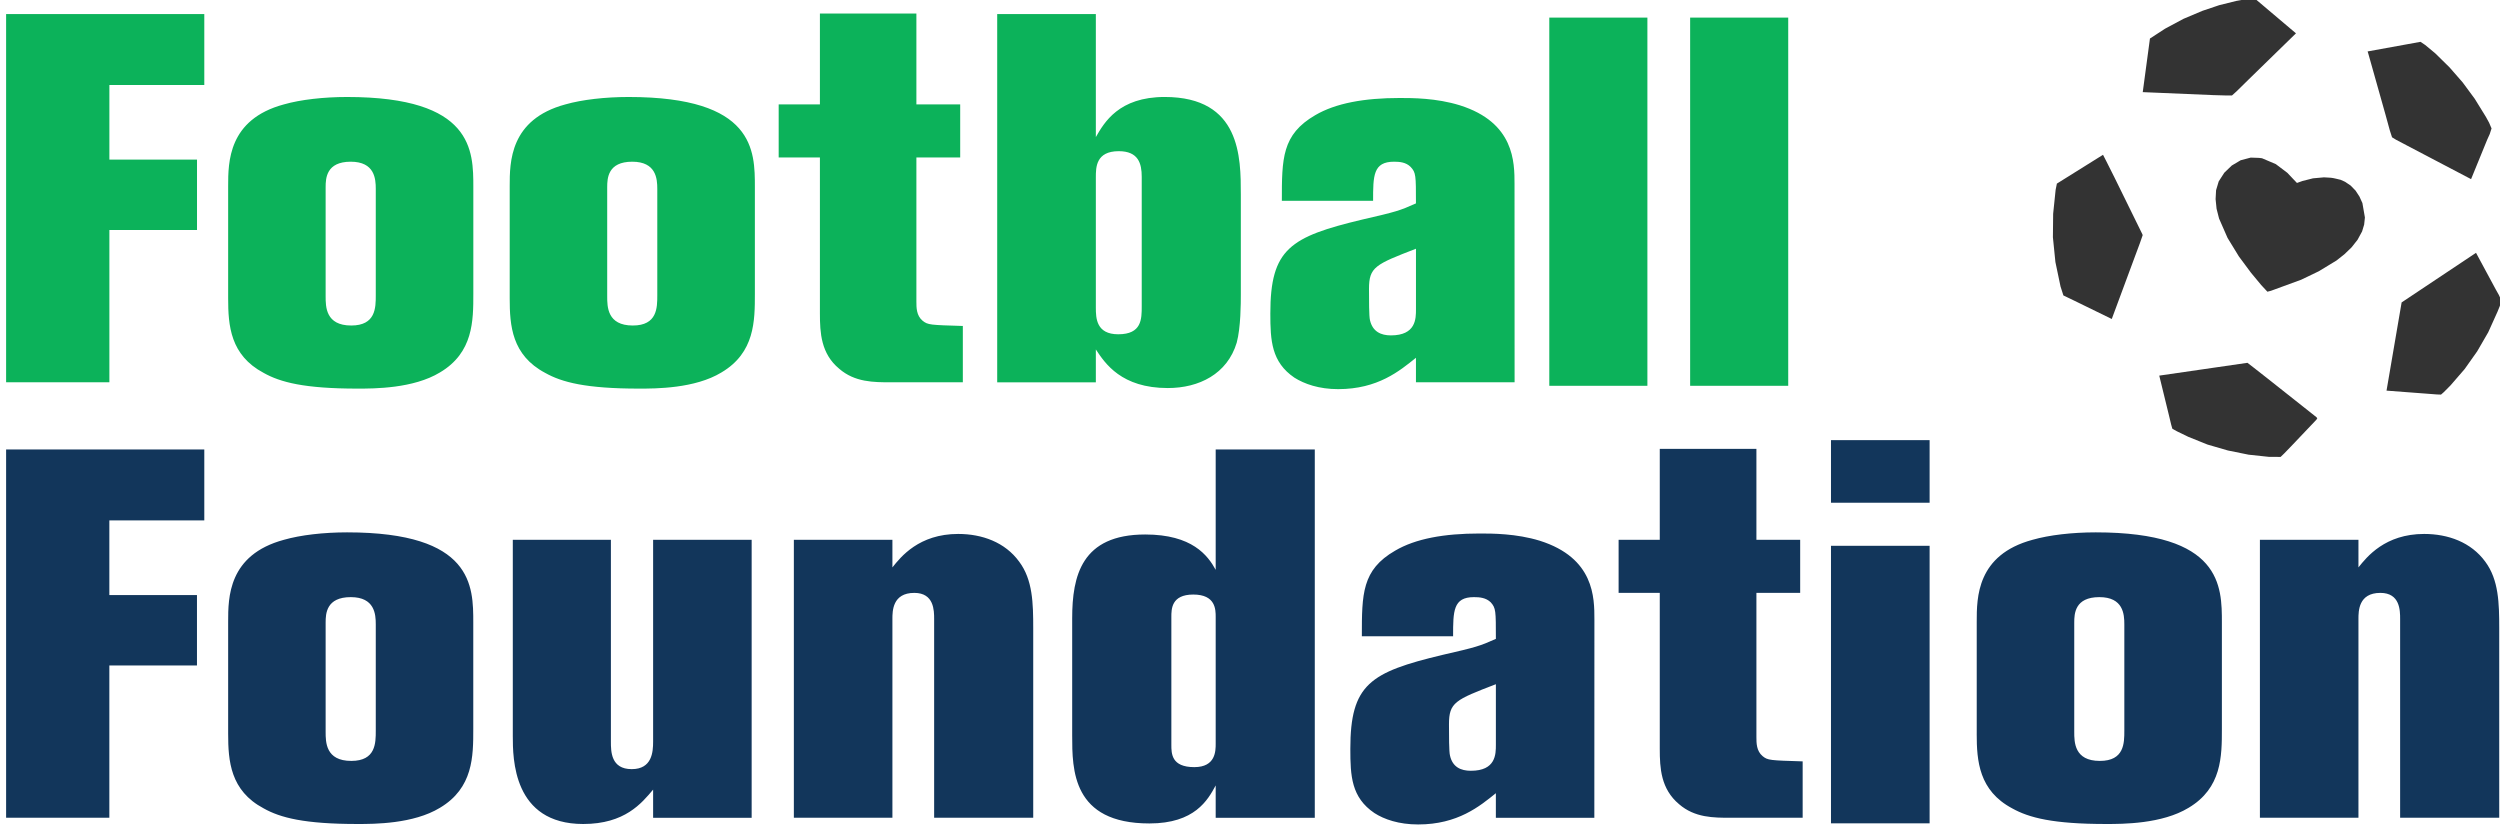
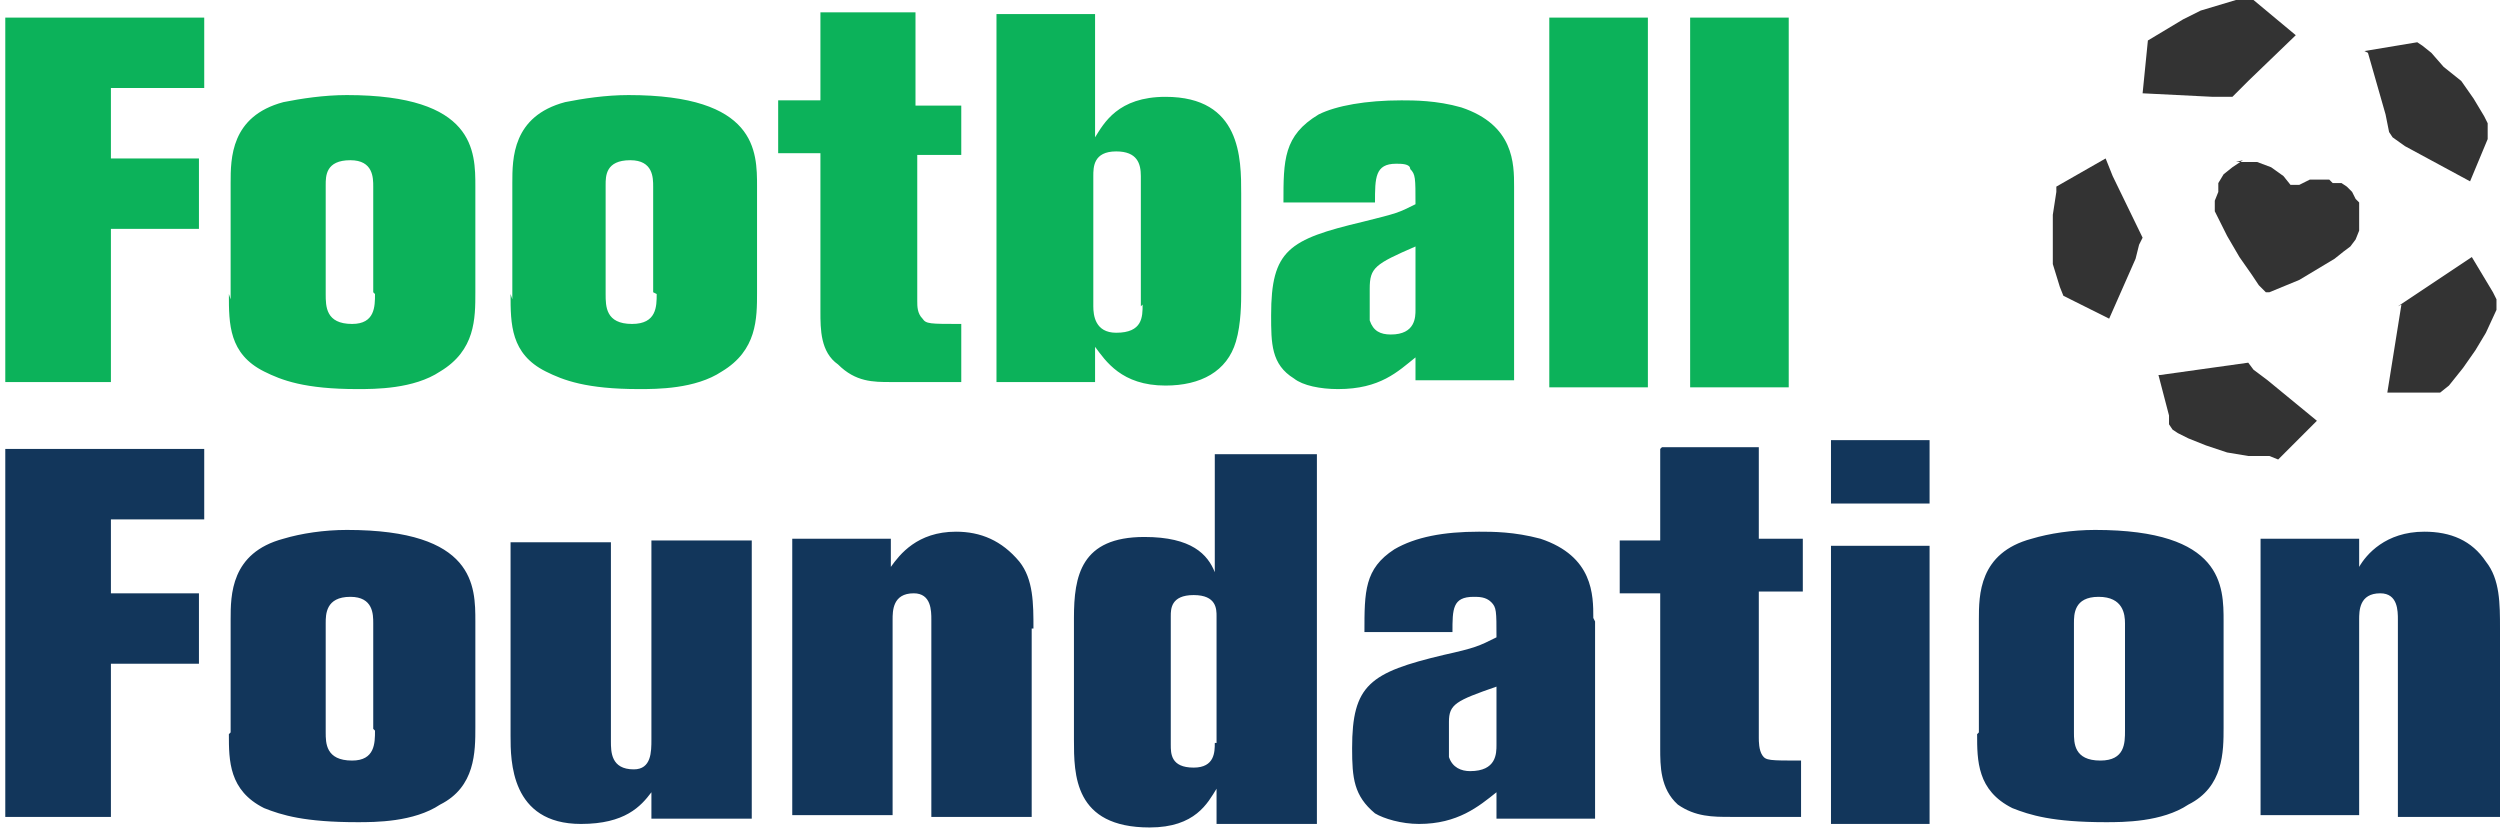
- <svg xmlns="http://www.w3.org/2000/svg" width="142" height="47" viewBox="0 0 142 47">
-   <path d="M104 31v15.764h5.602v-15.764h-5.602zm0-6v3.557h5.602v-3.557h-5.602zm-19.034 17.301v-3.438c-2.312.889-2.664 1.033-2.664 2.281 0 .59 0 1.567.058 1.774.145.653.617.862 1.184.862 1.422.001 1.422-.944 1.422-1.479m5.596-7.113l-.004 11.262h-5.593v-1.396c-.92.743-2.166 1.775-4.414 1.775-1.101 0-1.926-.289-2.485-.648-1.311-.889-1.367-2.104-1.367-3.645 0-3.672 1.127-4.352 5.219-5.334 1.92-.44 2.128-.502 3.048-.914 0-1.603 0-1.748-.291-2.075-.271-.265-.629-.296-.956-.296-1.183 0-1.183.799-1.183 2.222h-5.183c0-2.399 0-3.771 1.889-4.86 1.164-.686 2.789-.976 4.804-.976.712 0 2.077 0 3.412.41 3.104.98 3.104 3.234 3.104 4.475zm-90.215-9.659v20.92h5.864v-8.649h4.977v-3.999h-4.977v-4.242h5.393v-4.03h-11.257zm12.612 16.144c0 1.547.12 3.235 2.014 4.241.951.535 2.314.889 5.335.889.945 0 3.168 0 4.679-.919 1.895-1.126 1.895-2.935 1.895-4.476v-6.045c0-2.065 0-5.125-7.168-5.125-1.332 0-2.638.151-3.585.422-3.17.856-3.17 3.287-3.17 4.652v6.361zm8.385-.171c0 .705 0 1.718-1.391 1.718-1.457 0-1.457-1.069-1.457-1.655v-6.201c0-.504.034-1.447 1.428-1.447 1.361 0 1.42.976 1.42 1.541v6.044zm15.753-10.842v11.464c0 .587-.059 1.563-1.215 1.563-1.183 0-1.183-1.008-1.183-1.563v-11.464h-5.572v11.137c0 1.271 0 5.006 4 5.006 2.368 0 3.319-1.184 3.97-1.953v1.601h5.597v-15.79h-5.597v-.001zm21.59 5.031c0-1.424-.025-2.758-.799-3.79-.8-1.101-2.103-1.573-3.464-1.573-2.227 0-3.26 1.303-3.735 1.9v-1.568h-5.598v15.789h5.598v-11.293c0-.441 0-1.48 1.243-1.48 1.127 0 1.127 1.008 1.127 1.48v11.293h5.628v-10.758zm10.364-10.162v6.838c-.447-.818-1.334-2.008-4.003-2.008-3.614 0-4.148 2.342-4.148 4.766v6.641c0 1.953 0 5.006 4.387 5.006 2.575 0 3.317-1.329 3.764-2.16v1.838h5.629v-20.92h-5.629v-.001zm0 16.709c0 .416 0 1.335-1.215 1.335-1.303 0-1.303-.774-1.303-1.272v-7.258c0-.447 0-1.273 1.246-1.273 1.272 0 1.272.857 1.272 1.273v7.195zm25.224-16.74v5.162h-2.338v3.016h2.338v8.858c0 1.101.062 2.28 1.1 3.147.889.768 1.953.768 2.93.768h4.086v-3.203c-1.858-.058-1.984-.058-2.274-.297-.353-.295-.353-.742-.353-1.095v-8.179h2.486v-3.016h-2.486v-5.162h-5.489v.001zm18.002 16.175c0 1.547.124 3.235 2.014 4.241.956.535 2.316.889 5.338.889.95 0 3.172 0 4.682-.919 1.892-1.126 1.892-2.935 1.892-4.476v-6.045c0-2.065 0-5.125-7.165-5.125-1.335 0-2.638.151-3.588.422-3.172.856-3.172 3.287-3.172 4.652v6.361h-.001zm8.385-.171c0 .705 0 1.718-1.391 1.718-1.454 0-1.454-1.069-1.454-1.655v-6.201c0-.504.032-1.447 1.427-1.447 1.361 0 1.418.976 1.418 1.541v6.044zm21.294-5.811c0-1.424-.026-2.758-.795-3.79-.804-1.101-2.103-1.573-3.47-1.573-2.221 0-3.254 1.303-3.731 1.9v-1.568h-5.597v15.789h5.597v-11.293c0-.441 0-1.48 1.245-1.48 1.122 0 1.122 1.008 1.122 1.48v11.293h5.629v-10.758z" fill="#12365B" />
-   <path d="M80.427 17.57v-3.442c-2.31.893-2.668 1.039-2.668 2.285 0 .596 0 1.573.056 1.775.151.654.629.862 1.186.862 1.426 0 1.426-.95 1.426-1.48m5.598-7.113l.004 11.256h-5.603v-1.391c-.924.743-2.164 1.781-4.418 1.781-1.091 0-1.921-.295-2.487-.653-1.304-.889-1.366-2.104-1.366-3.646 0-3.676 1.132-4.351 5.217-5.332 1.922-.442 2.13-.504 3.054-.919 0-1.6 0-1.75-.302-2.072-.264-.265-.622-.296-.943-.296-1.189 0-1.189.8-1.189 2.222h-5.183c0-2.399 0-3.764 1.896-4.865 1.158-.68 2.783-.976 4.797-.976.717 0 2.077 0 3.417.415 3.106.98 3.106 3.235 3.106 4.476zm-85.678-9.658v20.915h5.866v-8.65h4.977v-3.999h-4.977v-4.237h5.391v-4.029h-11.257zm12.612 16.149c0 1.541.12 3.224 2.014 4.231.951.535 2.314.894 5.333.894.95 0 3.17 0 4.683-.918 1.896-1.123 1.896-2.935 1.896-4.473v-6.048c0-2.072 0-5.125-7.171-5.125-1.332 0-2.638.15-3.585.42-3.17.852-3.17 3.287-3.17 4.647v6.372zm8.385-.177c0 .706 0 1.718-1.394 1.718-1.454 0-1.454-1.069-1.454-1.661v-6.194c0-.504.034-1.449 1.425-1.449 1.364 0 1.423.976 1.423 1.542v6.044zm7.607.177c0 1.541.117 3.224 2.014 4.231.948.535 2.312.894 5.333.894.95 0 3.173 0 4.681-.918 1.898-1.123 1.898-2.935 1.898-4.473v-6.048c0-2.072 0-5.125-7.171-5.125-1.334 0-2.637.15-3.588.42-3.167.852-3.167 3.287-3.167 4.647v6.372zm8.383-.177c0 .706 0 1.718-1.391 1.718-1.454 0-1.454-1.069-1.454-1.661v-6.194c0-.504.033-1.449 1.422-1.449 1.363 0 1.423.976 1.423 1.542v6.044zm9.237-16.003v5.161h-2.342v3.016h2.342v8.859c0 1.095.059 2.284 1.096 3.141.887.769 1.957.769 2.93.769h4.092v-3.199c-1.864-.057-1.983-.057-2.284-.296-.354-.296-.354-.742-.354-1.095v-8.179h2.488v-3.016h-2.488v-5.161h-5.48zm10.07 20.947h5.603v-1.866c.529.8 1.454 2.192 4.086 2.192 1.776 0 3.38-.8 3.915-2.576.234-.862.234-2.284.234-2.726v-5.691c0-2.103 0-5.54-4.326-5.54-2.606 0-3.437 1.454-3.909 2.279v-6.988h-5.603v20.916zm8.209-4.322c0 .737 0 1.594-1.334 1.594-1.246 0-1.272-.914-1.272-1.511v-7.404c0-.561 0-1.485 1.303-1.485 1.121 0 1.303.711 1.303 1.454v7.352zm23.15-16.393v20.915h5.572v-20.915h-5.572zm8 0v20.915h5.571v-20.915h-5.571z" fill="#0CB25A" />
-   <path d="M122.646 21.335l.014.06.535 2.19.127.53.064.226.02.022.248.137.647.314 1.083.436 1.163.338 1.175.238 1.147.123.67.004.198-.191.385-.398 1.449-1.524.051-.084-.051-.062-2.773-2.195-.77-.604-.373-.287-5.009.727zm13.766-4.157l-.857 5.01 2.354.178.505.039.236.008.154-.135.379-.381.808-.933.713-1.008.628-1.084.529-1.173.127-.314.09-.318-.141-.311-.179-.318-1.12-2.078-4.226 2.818zm-9.141-8.076l-.506.3-.424.408-.318.493-.15.501-.027.507.055.544.142.559.483 1.101.643 1.051.686.924.58.699.353.38.202-.052 1.716-.628 1.004-.483 1.004-.61.45-.356.404-.389.341-.432.258-.474.117-.389.043-.403-.142-.817-.168-.371-.22-.337-.278-.286-.318-.215-.249-.113-.253-.061-.15-.033-.083-.014-.071-.01-.394-.023-.623.056-.597.151-.314.112-.183-.192-.366-.386-.652-.492-.783-.333-.141-.018-.084-.005-.417-.014-.57.15zm-10.44 1.327l-.071.352-.141 1.361-.014 1.336.142 1.407.291 1.388.163.508.613.295 2.131 1.041h.004l1.304-3.518.295-.793.155-.445-.014-.052-1.586-3.227-.469-.934-.183-.356-2.62 1.637zm17.653-7.508v.013l.033.104.973 3.452.252.919.126.389.229.141.633.333 3.627 1.903.914-2.236.146-.324.103-.319-.14-.328-.188-.342-.629-1.018-.685-.929-.745-.853-.812-.798-.571-.474-.267-.178-2.999.545zm-6.894-2.97l-.572.103-.967.24-.947.319-1.078.455-1.051.562-.858.559-.407 3.029-.006.015 4.01.169.766.022h.295l.264-.238.697-.685 2.675-2.608-2.38-2.013-.441.071z" fill="#333" />
+ <svg xmlns="http://www.w3.org/2000/svg" width="142" height="47">
+   <path fill="#12365b" d="M104 31v15.8h5.6V31H104zm0-6v3.6h5.6V25H104zM85 42.3V39c-2.3.8-2.7 1-2.7 2v2c.2.6.7.8 1.2.8 1.5 0 1.5-1 1.5-1.5m5.6-7v11.2H85V45c-1 .8-2.2 1.8-4.4 1.8-1 0-2-.3-2.5-.6-1.2-1-1.3-2-1.3-3.7 0-3.6 1-4.3 5.2-5.3 1.8-.4 2-.5 3-1 0-1.5 0-1.7-.3-2-.3-.3-.7-.3-1-.3-1.2 0-1.2.7-1.2 2h-5c0-2.3 0-3.6 1.7-4.7 1.2-.7 2.8-1 4.8-1 .8 0 2 0 3.5.4 3 1 3 3.2 3 4.5zM.3 25.4v21h6v-8.7h5v-4h-5v-4.2h5.3v-4H.3zM13 41.7c0 1.5 0 3.2 2 4.2 1 .4 2.3.8 5.3.8 1 0 3.2 0 4.7-1 2-1 2-3 2-4.4v-6c0-2 0-5.2-7.3-5.2-1.3 0-2.6.2-3.6.5-3 .8-3 3.2-3 4.6v6.4zm8.3-.2c0 .7 0 1.7-1.3 1.7-1.5 0-1.5-1-1.5-1.6v-6.2c0-.5 0-1.5 1.4-1.5 1.3 0 1.3 1 1.3 1.5v6zM37 30.7V42c0 .7 0 1.7-1 1.7-1.3 0-1.3-1-1.3-1.6V30.8H29v11c0 1.4 0 5 4 5 2.5 0 3.4-1 4-1.8v1.5h5.7V30.7H37zm21.7 5c0-1.4 0-2.8-.8-3.8-1-1.2-2.2-1.7-3.6-1.7-2.2 0-3.2 1.3-3.7 2v-1.6H45v15.7h5.7V35.2c0-.5 0-1.5 1.2-1.5 1 0 1 1 1 1.5v11.2h5.7V35.7zM69 25.5v7c-.4-1-1.3-2-4-2-3.6 0-4 2.2-4 4.6V42c0 2 0 5 4.3 5 2.6 0 3.3-1.4 3.8-2.2v2h5.7v-21H69zm0 16.7c0 .5 0 1.4-1.2 1.4-1.3 0-1.3-.8-1.3-1.3V35c0-.4 0-1.2 1.3-1.2s1.3.8 1.3 1.2v7.2zm25.3-16.7v5.2H92v3h2.3v8.8c0 1 0 2.3 1 3.2 1 .7 2 .7 3 .7h4v-3.2c-1.8 0-2 0-2.2-.3-.2-.3-.2-.8-.2-1v-8.3h2.5v-3h-2.5v-5.2h-5.5zm18 16.2c0 1.5 0 3.2 2 4.2 1 .4 2.3.8 5.3.8 1 0 3.2 0 4.7-1 2-1 2-3 2-4.4v-6c0-2 0-5.2-7.3-5.2-1.3 0-2.6.2-3.6.5-3 .8-3 3.2-3 4.6v6.4zm8.4-.2c0 .7 0 1.7-1.4 1.7-1.5 0-1.5-1-1.5-1.6v-6.2c0-.5 0-1.5 1.4-1.5s1.5 1 1.5 1.5v6zm21.3-5.8c0-1.4 0-2.8-.8-3.8-.8-1.2-2-1.7-3.5-1.7-2.2 0-3.3 1.3-3.7 2v-1.6h-5.6v15.7h5.6V35.2c0-.5 0-1.5 1.2-1.5 1 0 1 1 1 1.5v11.2h5.8V35.7z" />
+   <path fill="#0cb25a" d="M80.4 17.6V14c-2.3 1-2.6 1.2-2.6 2.4v1.8c.2.6.6.8 1.2.8 1.4 0 1.4-1 1.4-1.4m5.6-7v11h-5.6v-1.3c-1 .8-2 1.8-4.4 1.8-1 0-2-.2-2.5-.6-1.3-.8-1.3-2-1.3-3.6 0-3.7 1-4.3 5.2-5.3 2-.5 2-.5 3-1 0-1.5 0-1.7-.3-2 0-.3-.5-.3-.8-.3-1.2 0-1.2.8-1.2 2.2h-5.2c0-2.4 0-3.8 2-5 1-.5 2.7-.8 4.7-.8.7 0 2 0 3.4.4 3 1 3 3.2 3 4.5zM.3.7v21h6V13h5V9h-5V5h5.3v-4H.3zm12.7 16c0 1.7 0 3.4 2 4.4 1 .5 2.3 1 5.3 1 1 0 3.2 0 4.7-1 2-1.2 2-3 2-4.5v-6c0-2 0-5.2-7.3-5.2-1.3 0-2.6.2-3.6.4-3 .8-3 3.2-3 4.6V17zm8.3 0c0 .7 0 1.7-1.3 1.7-1.5 0-1.5-1-1.5-1.7v-6.2c0-.5 0-1.4 1.4-1.4 1.3 0 1.3 1 1.3 1.5v6zm7.7 0c0 1.7 0 3.4 2 4.4 1 .5 2.3 1 5.3 1 1 0 3.2 0 4.7-1 2-1.2 2-3 2-4.5v-6c0-2 0-5.2-7.3-5.2-1.3 0-2.6.2-3.6.4-3 .8-3 3.2-3 4.6V17zm8.3 0c0 .7 0 1.7-1.4 1.7-1.5 0-1.5-1-1.5-1.7v-6.2c0-.5 0-1.4 1.4-1.4 1.3 0 1.3 1 1.3 1.5v6zm9.3-16v5h-2.4v3h2.4v9c0 1 0 2.3 1 3 1 1 2 1 3 1h4v-3.3c-1.8 0-2 0-2.2-.3-.3-.3-.3-.7-.3-1V8.8h2.5V6H52V.7h-5.4zm10 21h5.6v-2c.6.8 1.5 2.2 4 2.2 2 0 3.5-.8 4-2.5.3-1 .3-2.3.3-2.8V11c0-2 0-5.5-4.3-5.5-2.7 0-3.5 1.5-4 2.3v-7h-5.6v21zm8.3-4.4c0 .7 0 1.6-1.5 1.6-1.2 0-1.3-1-1.3-1.5V10c0-.5 0-1.4 1.3-1.4 1.2 0 1.4.7 1.4 1.4v7.4zM88 1v21h5.6V1H88zm8 0v21h5.6V1H96z" />
+   <path fill="#333" d="M122.6 21.3l.6 2.3v.5l.2.3.3.2.6.3 1 .4 1.2.4 1.2.2h1.2l.5.2.2-.2.4-.4 1.6-1.6-2.8-2.3-.8-.6-.3-.4-5 .7zm13.8-4l-.8 5H138.6l.5-.4.8-1 .7-1 .6-1 .6-1.3V17l-.2-.4-1.2-2-4.2 2.8zm-9-8.2l-.6.4-.5.4-.3.5v.5l-.2.5v.6l.2.4.5 1 .7 1.2.7 1 .4.6.4.4h.2l1.7-.7 1-.6 1-.6.5-.4.4-.3.3-.4.2-.5v-1.6l-.2-.2-.2-.4-.3-.3-.3-.2h-.5l-.2-.2h-1.1l-.6.3h-.5l-.4-.5-.7-.5-.8-.3h-1.2zm-10.6 1.4v.4l-.2 1.3V15l.4 1.3.2.5.6.3 2 1 1.5-3.4.2-.8.2-.4L120 10l-.4-1V9l-2.8 1.6zM134.5 3l1 3.5.2 1 .2.3.7.5 3.7 2 1-2.4V7l-.2-.4-.6-1-.7-1-1-.8-.7-.8-.5-.4-.3-.2-3 .5zm-7-3h-.5l-1 .3-1 .3-1 .5-1 .6-1 .6-.3 3 4 .2h1.1l.2-.2.7-.7 2.7-2.6-2.4-2h-.4z" />
</svg>
